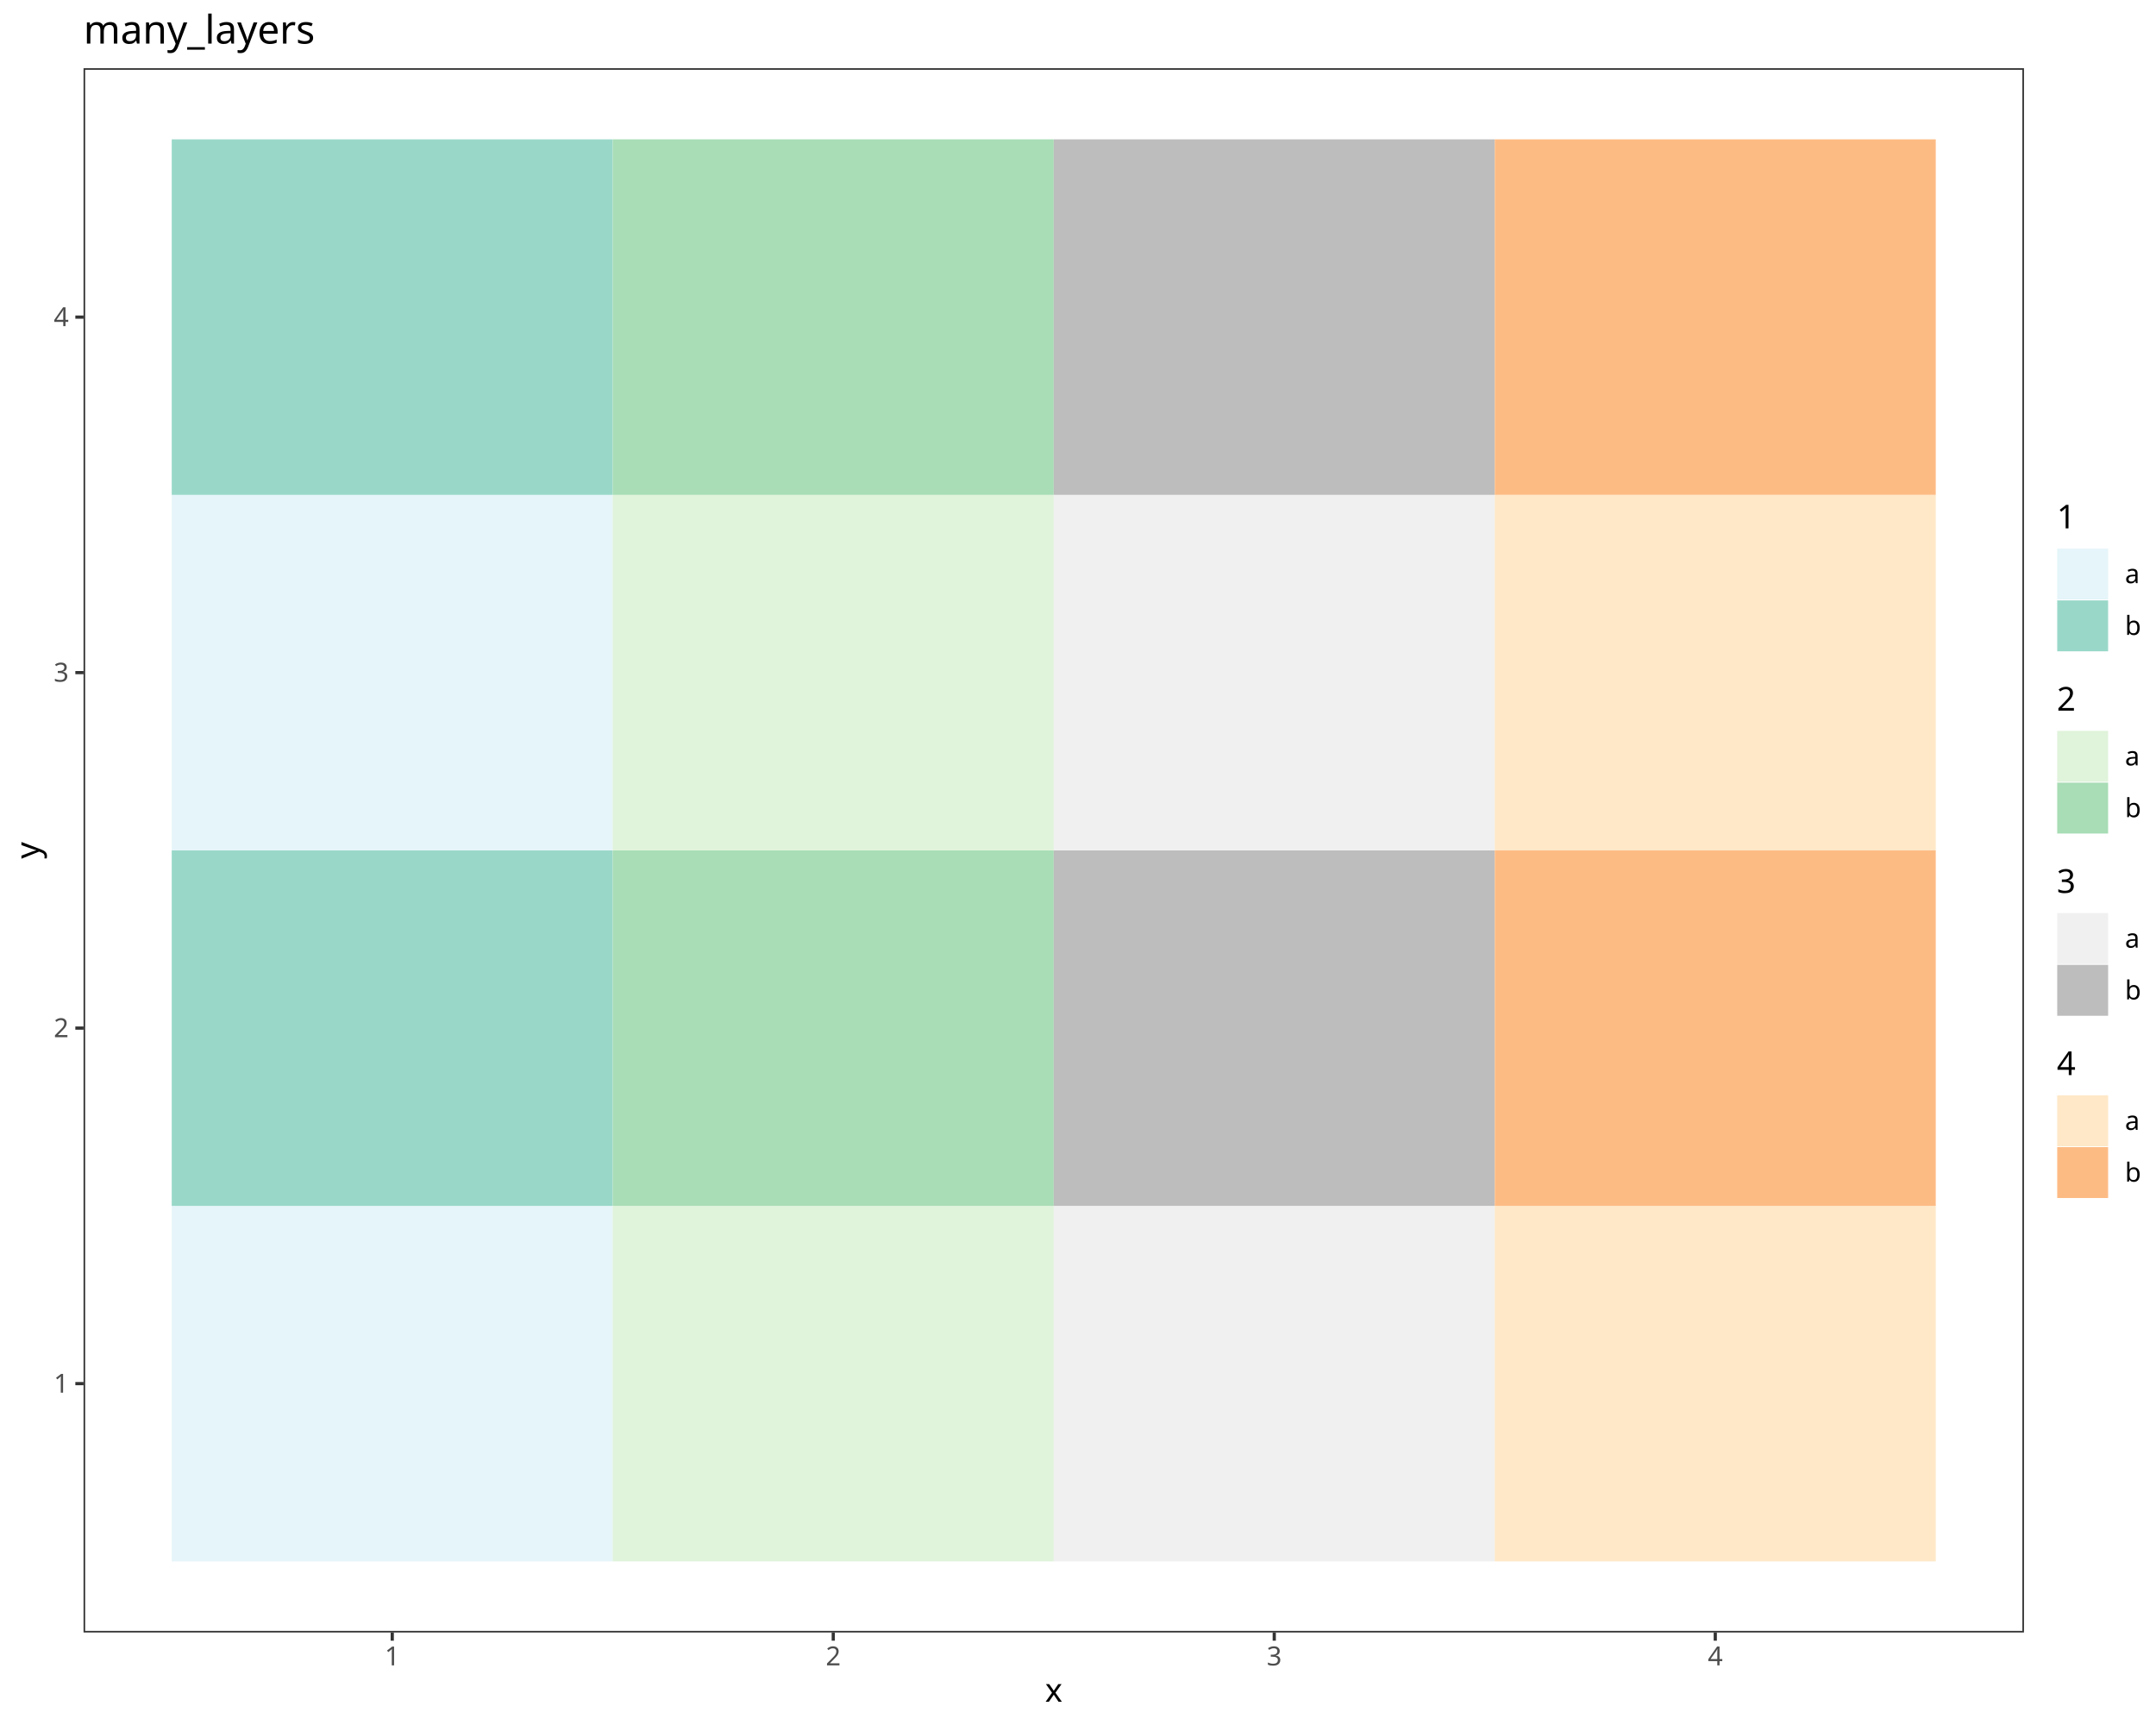
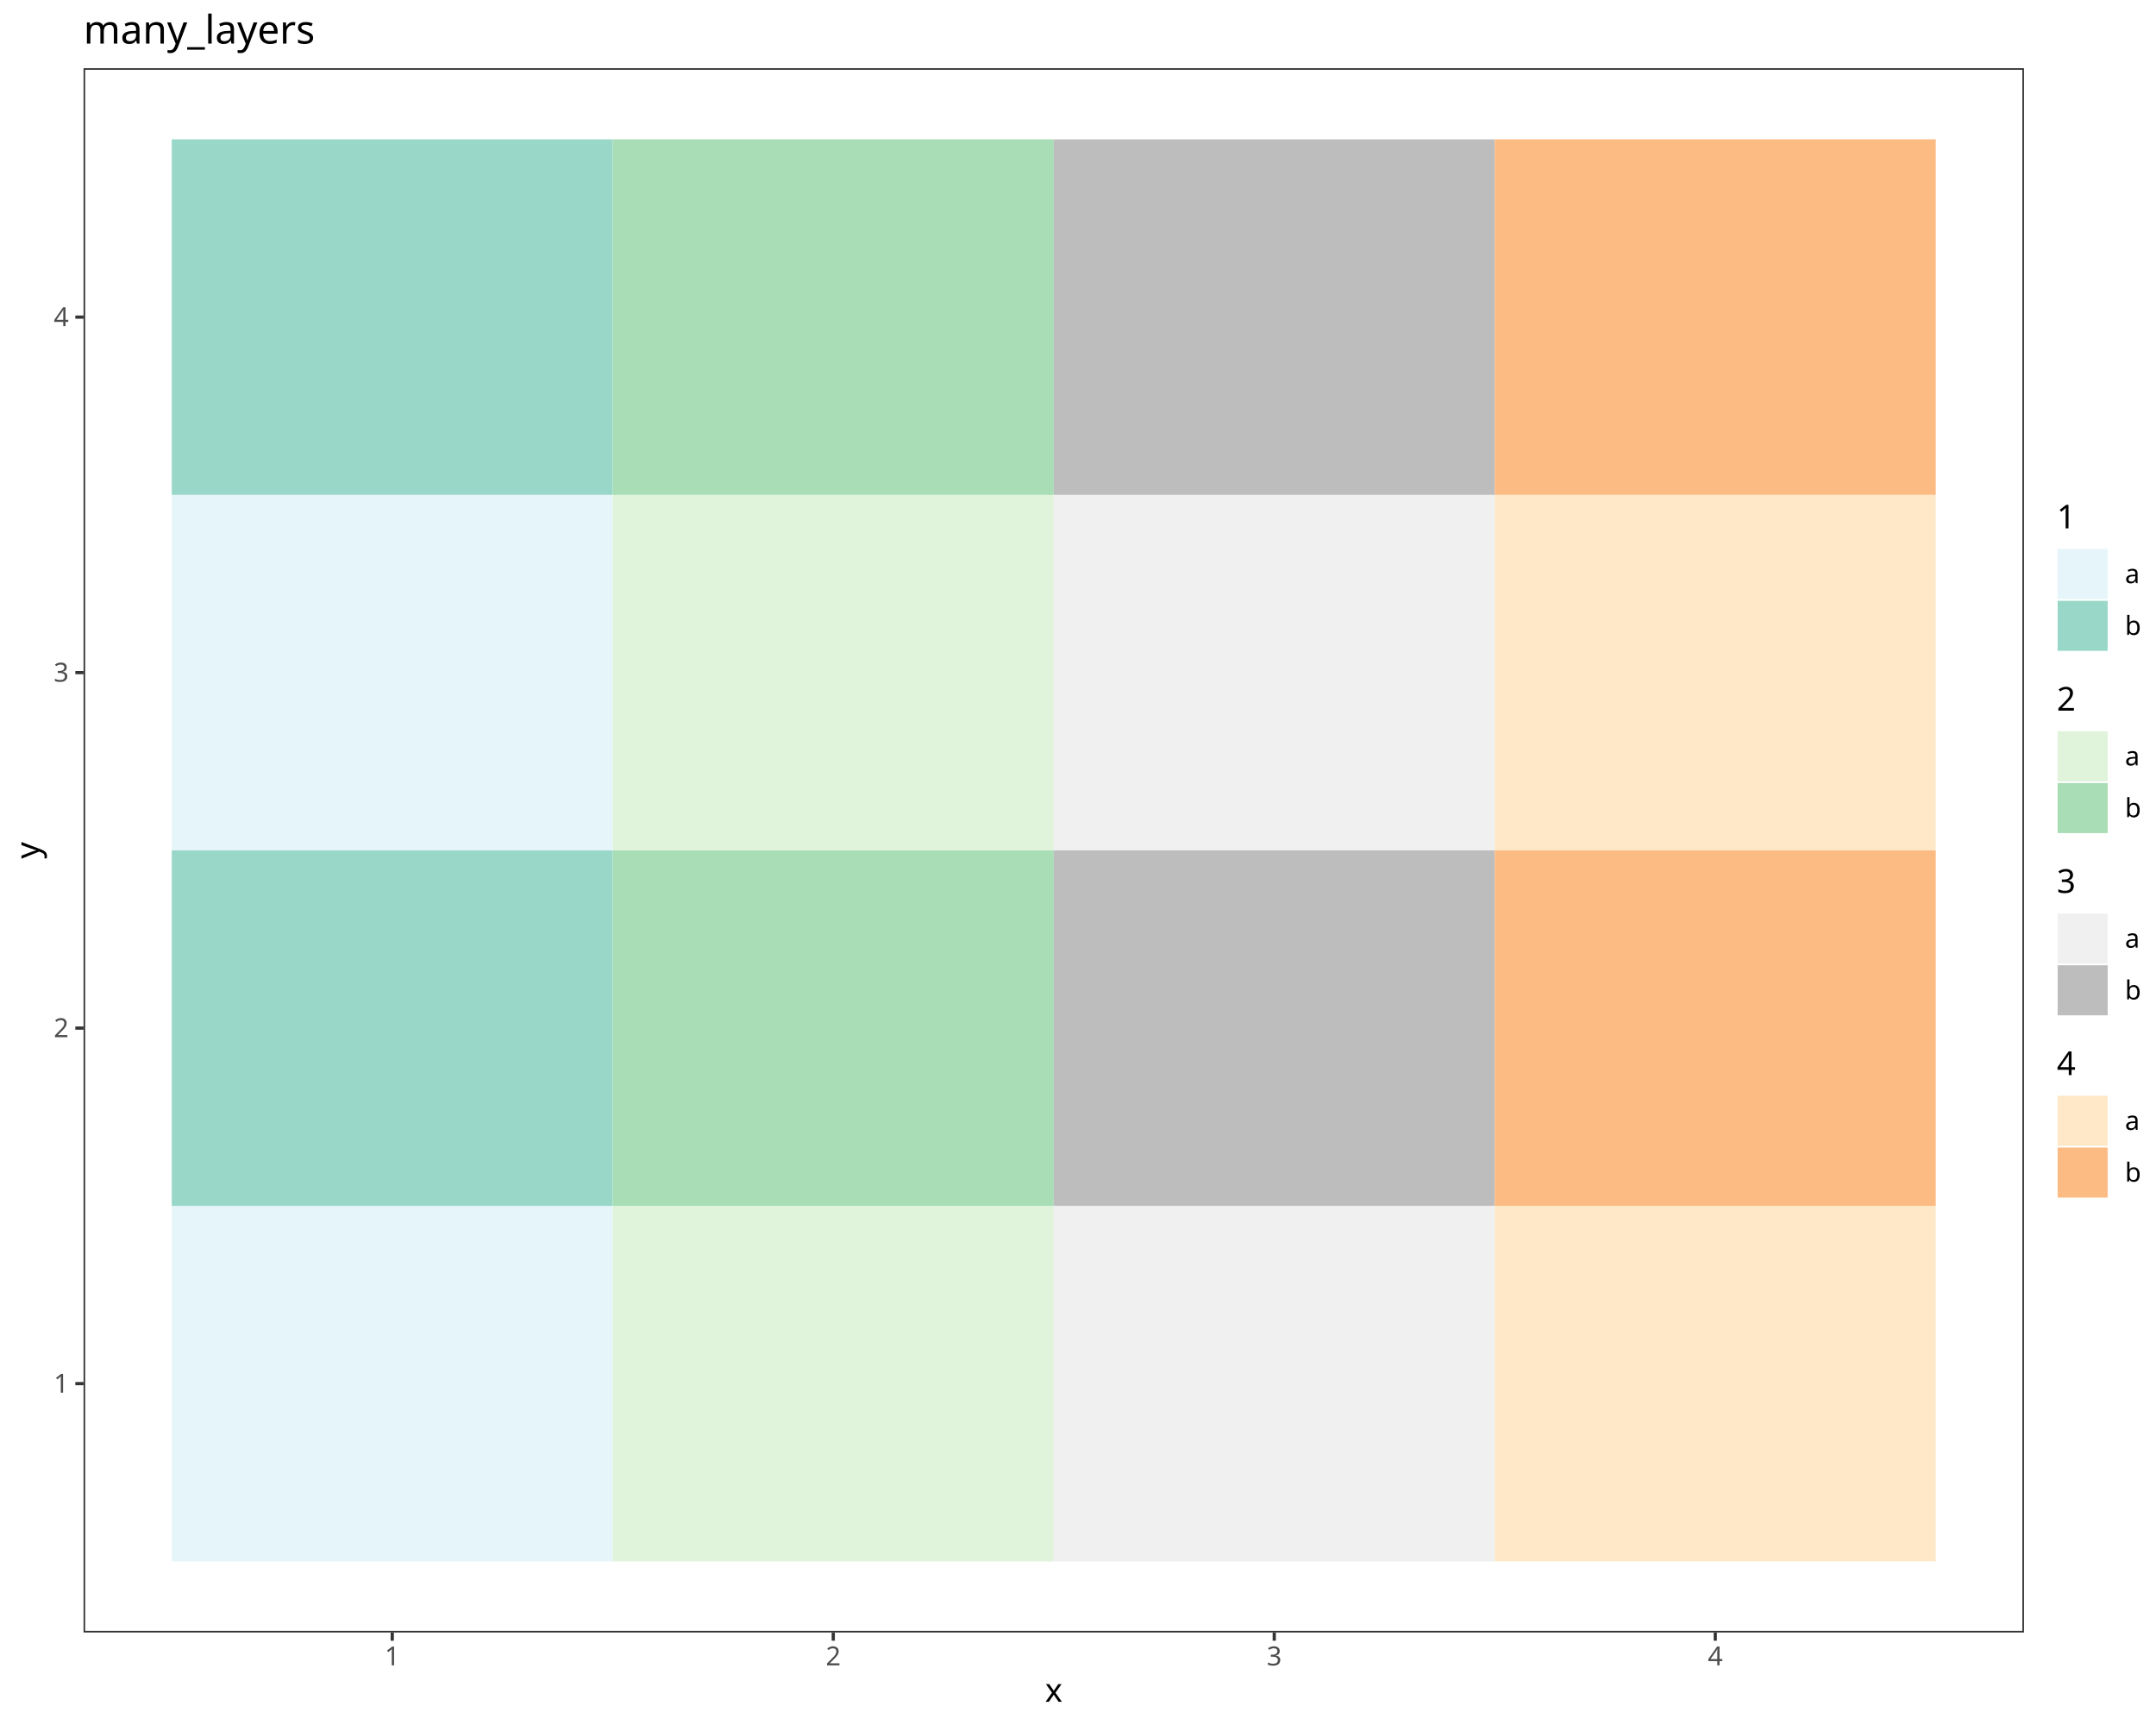
<svg xmlns="http://www.w3.org/2000/svg" class="svglite" data-engine-version="2.0" width="720.00pt" height="576.00pt" viewBox="0 0 720.00 576.00">
  <defs>
    <style type="text/css">
    .svglite line, .svglite polyline, .svglite polygon, .svglite path, .svglite rect, .svglite circle {
      fill: none;
      stroke: #000000;
      stroke-linecap: round;
      stroke-linejoin: round;
      stroke-miterlimit: 10.00;
    }
  </style>
  </defs>
  <rect width="100%" height="100%" style="stroke: none; fill: #FFFFFF;" />
  <defs>
    <clipPath id="cpMC4wMHw3MjAuMDB8MC4wMHw1NzYuMDA=">
      <rect x="0.00" y="0.00" width="720.00" height="576.00" />
    </clipPath>
  </defs>
  <g clip-path="url(#cpMC4wMHw3MjAuMDB8MC4wMHw1NzYuMDA=)">
    <rect x="0.00" y="0.00" width="720.00" height="576.00" style="stroke-width: 1.07; stroke: #FFFFFF; fill: #FFFFFF;" />
  </g>
  <defs>
    <clipPath id="cpMjcuOTB8Njc1LjkxfDIyLjc4fDU0NS4xMQ==">
      <rect x="27.90" y="22.78" width="648.01" height="522.33" />
    </clipPath>
  </defs>
  <g clip-path="url(#cpMjcuOTB8Njc1LjkxfDIyLjc4fDU0NS4xMQ==)">
    <rect x="27.90" y="22.78" width="648.01" height="522.33" style="stroke-width: 1.07; stroke: none; fill: #FFFFFF;" />
-     <rect x="57.35" y="402.66" width="147.27" height="118.71" style="stroke-width: 0.21; stroke: none; stroke-linecap: butt; stroke-linejoin: miter; fill: #E5F5F9;" />
-     <rect x="57.35" y="283.95" width="147.27" height="118.71" style="stroke-width: 0.21; stroke: none; stroke-linecap: butt; stroke-linejoin: miter; fill: #99D8C9;" />
-     <rect x="57.35" y="165.24" width="147.27" height="118.71" style="stroke-width: 0.21; stroke: none; stroke-linecap: butt; stroke-linejoin: miter; fill: #E5F5F9;" />
-     <rect x="57.35" y="46.53" width="147.27" height="118.71" style="stroke-width: 0.21; stroke: none; stroke-linecap: butt; stroke-linejoin: miter; fill: #99D8C9;" />
-     <rect x="204.63" y="402.66" width="147.27" height="118.71" style="stroke-width: 0.21; stroke: none; stroke-linecap: butt; stroke-linejoin: miter; fill: #E0F3DB;" />
-     <rect x="204.63" y="283.95" width="147.27" height="118.71" style="stroke-width: 0.21; stroke: none; stroke-linecap: butt; stroke-linejoin: miter; fill: #A8DDB5;" />
-     <rect x="204.63" y="165.24" width="147.27" height="118.71" style="stroke-width: 0.21; stroke: none; stroke-linecap: butt; stroke-linejoin: miter; fill: #E0F3DB;" />
-     <rect x="204.63" y="46.53" width="147.27" height="118.71" style="stroke-width: 0.21; stroke: none; stroke-linecap: butt; stroke-linejoin: miter; fill: #A8DDB5;" />
-     <rect x="351.90" y="402.66" width="147.27" height="118.71" style="stroke-width: 0.21; stroke: none; stroke-linecap: butt; stroke-linejoin: miter; fill: #F0F0F0;" />
-     <rect x="351.90" y="283.95" width="147.27" height="118.71" style="stroke-width: 0.21; stroke: none; stroke-linecap: butt; stroke-linejoin: miter; fill: #BDBDBD;" />
-     <rect x="351.90" y="165.24" width="147.27" height="118.71" style="stroke-width: 0.21; stroke: none; stroke-linecap: butt; stroke-linejoin: miter; fill: #F0F0F0;" />
-     <rect x="351.90" y="46.53" width="147.27" height="118.71" style="stroke-width: 0.21; stroke: none; stroke-linecap: butt; stroke-linejoin: miter; fill: #BDBDBD;" />
-     <rect x="499.18" y="402.66" width="147.27" height="118.71" style="stroke-width: 0.21; stroke: none; stroke-linecap: butt; stroke-linejoin: miter; fill: #FEE8C8;" />
-     <rect x="499.18" y="283.95" width="147.27" height="118.71" style="stroke-width: 0.21; stroke: none; stroke-linecap: butt; stroke-linejoin: miter; fill: #FDBB84;" />
-     <rect x="499.18" y="165.24" width="147.27" height="118.71" style="stroke-width: 0.21; stroke: none; stroke-linecap: butt; stroke-linejoin: miter; fill: #FEE8C8;" />
-     <rect x="499.18" y="46.53" width="147.27" height="118.71" style="stroke-width: 0.21; stroke: none; stroke-linecap: butt; stroke-linejoin: miter; fill: #FDBB84;" />
+     <rect x="57.35" y="402.66" width="147.27" height="118.71" style="stroke-width: 0.43; stroke: none; stroke-linecap: butt; stroke-linejoin: miter; fill: #E5F5F9;" />
+     <rect x="57.35" y="283.95" width="147.27" height="118.71" style="stroke-width: 0.43; stroke: none; stroke-linecap: butt; stroke-linejoin: miter; fill: #99D8C9;" />
+     <rect x="57.35" y="165.24" width="147.27" height="118.71" style="stroke-width: 0.43; stroke: none; stroke-linecap: butt; stroke-linejoin: miter; fill: #E5F5F9;" />
+     <rect x="57.35" y="46.53" width="147.27" height="118.71" style="stroke-width: 0.43; stroke: none; stroke-linecap: butt; stroke-linejoin: miter; fill: #99D8C9;" />
+     <rect x="204.63" y="402.66" width="147.27" height="118.71" style="stroke-width: 0.43; stroke: none; stroke-linecap: butt; stroke-linejoin: miter; fill: #E0F3DB;" />
+     <rect x="204.63" y="283.95" width="147.27" height="118.71" style="stroke-width: 0.43; stroke: none; stroke-linecap: butt; stroke-linejoin: miter; fill: #A8DDB5;" />
+     <rect x="204.63" y="165.24" width="147.27" height="118.71" style="stroke-width: 0.43; stroke: none; stroke-linecap: butt; stroke-linejoin: miter; fill: #E0F3DB;" />
+     <rect x="204.63" y="46.53" width="147.27" height="118.71" style="stroke-width: 0.43; stroke: none; stroke-linecap: butt; stroke-linejoin: miter; fill: #A8DDB5;" />
+     <rect x="351.90" y="402.66" width="147.27" height="118.71" style="stroke-width: 0.43; stroke: none; stroke-linecap: butt; stroke-linejoin: miter; fill: #F0F0F0;" />
+     <rect x="351.90" y="283.95" width="147.27" height="118.71" style="stroke-width: 0.43; stroke: none; stroke-linecap: butt; stroke-linejoin: miter; fill: #BDBDBD;" />
+     <rect x="351.90" y="165.24" width="147.27" height="118.71" style="stroke-width: 0.43; stroke: none; stroke-linecap: butt; stroke-linejoin: miter; fill: #F0F0F0;" />
+     <rect x="351.90" y="46.53" width="147.27" height="118.71" style="stroke-width: 0.43; stroke: none; stroke-linecap: butt; stroke-linejoin: miter; fill: #BDBDBD;" />
+     <rect x="499.18" y="402.66" width="147.27" height="118.71" style="stroke-width: 0.43; stroke: none; stroke-linecap: butt; stroke-linejoin: miter; fill: #FEE8C8;" />
+     <rect x="499.18" y="283.95" width="147.27" height="118.71" style="stroke-width: 0.43; stroke: none; stroke-linecap: butt; stroke-linejoin: miter; fill: #FDBB84;" />
+     <rect x="499.18" y="165.24" width="147.27" height="118.71" style="stroke-width: 0.43; stroke: none; stroke-linecap: butt; stroke-linejoin: miter; fill: #FEE8C8;" />
+     <rect x="499.18" y="46.53" width="147.27" height="118.71" style="stroke-width: 0.43; stroke: none; stroke-linecap: butt; stroke-linejoin: miter; fill: #FDBB84;" />
    <rect x="27.90" y="22.78" width="648.01" height="522.33" style="stroke-width: 1.07; stroke: #333333;" />
  </g>
  <g clip-path="url(#cpMC4wMHw3MjAuMDB8MC4wMHw1NzYuMDA=)">
    <text x="22.97" y="465.04" text-anchor="end" style="font-size: 8.80px; fill: #4D4D4D; font-family: sans;" textLength="4.89px" lengthAdjust="spacingAndGlyphs">1</text>
    <text x="22.97" y="346.33" text-anchor="end" style="font-size: 8.80px; fill: #4D4D4D; font-family: sans;" textLength="4.89px" lengthAdjust="spacingAndGlyphs">2</text>
    <text x="22.97" y="227.62" text-anchor="end" style="font-size: 8.80px; fill: #4D4D4D; font-family: sans;" textLength="4.89px" lengthAdjust="spacingAndGlyphs">3</text>
    <text x="22.97" y="108.91" text-anchor="end" style="font-size: 8.80px; fill: #4D4D4D; font-family: sans;" textLength="4.89px" lengthAdjust="spacingAndGlyphs">4</text>
    <polyline points="25.16,462.01 27.90,462.01 " style="stroke-width: 1.07; stroke: #333333; stroke-linecap: butt;" />
    <polyline points="25.16,343.30 27.90,343.30 " style="stroke-width: 1.07; stroke: #333333; stroke-linecap: butt;" />
    <polyline points="25.16,224.59 27.90,224.59 " style="stroke-width: 1.07; stroke: #333333; stroke-linecap: butt;" />
    <polyline points="25.16,105.88 27.90,105.88 " style="stroke-width: 1.07; stroke: #333333; stroke-linecap: butt;" />
    <polyline points="130.99,547.85 130.99,545.11 " style="stroke-width: 1.07; stroke: #333333; stroke-linecap: butt;" />
    <polyline points="278.27,547.85 278.27,545.11 " style="stroke-width: 1.07; stroke: #333333; stroke-linecap: butt;" />
    <polyline points="425.54,547.85 425.54,545.11 " style="stroke-width: 1.07; stroke: #333333; stroke-linecap: butt;" />
    <polyline points="572.82,547.85 572.82,545.11 " style="stroke-width: 1.07; stroke: #333333; stroke-linecap: butt;" />
    <text x="130.99" y="556.10" text-anchor="middle" style="font-size: 8.80px; fill: #4D4D4D; font-family: sans;" textLength="4.89px" lengthAdjust="spacingAndGlyphs">1</text>
    <text x="278.27" y="556.10" text-anchor="middle" style="font-size: 8.80px; fill: #4D4D4D; font-family: sans;" textLength="4.89px" lengthAdjust="spacingAndGlyphs">2</text>
    <text x="425.54" y="556.10" text-anchor="middle" style="font-size: 8.80px; fill: #4D4D4D; font-family: sans;" textLength="4.89px" lengthAdjust="spacingAndGlyphs">3</text>
    <text x="572.82" y="556.10" text-anchor="middle" style="font-size: 8.80px; fill: #4D4D4D; font-family: sans;" textLength="4.89px" lengthAdjust="spacingAndGlyphs">4</text>
    <text x="351.90" y="568.24" text-anchor="middle" style="font-size: 11.00px; font-family: sans;" textLength="5.50px" lengthAdjust="spacingAndGlyphs">x</text>
    <text transform="translate(13.05,283.95) rotate(-90)" text-anchor="middle" style="font-size: 11.00px; font-family: sans;" textLength="5.50px" lengthAdjust="spacingAndGlyphs">y</text>
    <rect x="686.87" y="167.72" width="27.65" height="49.89" style="stroke-width: 1.07; stroke: none; fill: #FFFFFF;" />
    <text x="686.87" y="176.44" style="font-size: 11.00px; font-family: sans;" textLength="6.12px" lengthAdjust="spacingAndGlyphs">1</text>
    <rect x="686.87" y="183.06" width="17.28" height="17.28" style="stroke-width: 1.07; stroke: none; fill: #FFFFFF;" />
-     <rect x="687.01" y="183.20" width="17.00" height="17.00" style="stroke-width: 0.21; stroke: none; stroke-linecap: butt; stroke-linejoin: miter; fill: #E5F5F9;" />
+     <rect x="687.15" y="183.34" width="16.71" height="16.71" style="stroke-width: 0.43; stroke: none; stroke-linecap: butt; stroke-linejoin: miter; fill: #E5F5F9;" />
    <rect x="686.87" y="200.34" width="17.28" height="17.28" style="stroke-width: 1.07; stroke: none; fill: #FFFFFF;" />
-     <rect x="687.01" y="200.48" width="17.00" height="17.00" style="stroke-width: 0.21; stroke: none; stroke-linecap: butt; stroke-linejoin: miter; fill: #99D8C9;" />
+     <rect x="687.15" y="200.62" width="16.71" height="16.71" style="stroke-width: 0.43; stroke: none; stroke-linecap: butt; stroke-linejoin: miter; fill: #99D8C9;" />
    <text x="709.63" y="194.72" style="font-size: 8.80px; font-family: sans;" textLength="4.89px" lengthAdjust="spacingAndGlyphs">a</text>
    <text x="709.63" y="212.00" style="font-size: 8.80px; font-family: sans;" textLength="4.89px" lengthAdjust="spacingAndGlyphs">b</text>
    <rect x="686.87" y="228.58" width="27.65" height="49.89" style="stroke-width: 1.07; stroke: none; fill: #FFFFFF;" />
    <text x="686.87" y="237.29" style="font-size: 11.00px; font-family: sans;" textLength="6.12px" lengthAdjust="spacingAndGlyphs">2</text>
    <rect x="686.87" y="243.91" width="17.28" height="17.28" style="stroke-width: 1.07; stroke: none; fill: #FFFFFF;" />
-     <rect x="687.01" y="244.05" width="17.00" height="17.00" style="stroke-width: 0.21; stroke: none; stroke-linecap: butt; stroke-linejoin: miter; fill: #E0F3DB;" />
+     <rect x="687.15" y="244.19" width="16.71" height="16.71" style="stroke-width: 0.43; stroke: none; stroke-linecap: butt; stroke-linejoin: miter; fill: #E0F3DB;" />
    <rect x="686.87" y="261.19" width="17.28" height="17.28" style="stroke-width: 1.07; stroke: none; fill: #FFFFFF;" />
-     <rect x="687.01" y="261.33" width="17.00" height="17.00" style="stroke-width: 0.21; stroke: none; stroke-linecap: butt; stroke-linejoin: miter; fill: #A8DDB5;" />
+     <rect x="687.15" y="261.47" width="16.71" height="16.71" style="stroke-width: 0.43; stroke: none; stroke-linecap: butt; stroke-linejoin: miter; fill: #A8DDB5;" />
    <text x="709.63" y="255.58" style="font-size: 8.80px; font-family: sans;" textLength="4.89px" lengthAdjust="spacingAndGlyphs">a</text>
    <text x="709.63" y="272.86" style="font-size: 8.80px; font-family: sans;" textLength="4.89px" lengthAdjust="spacingAndGlyphs">b</text>
    <rect x="686.87" y="289.43" width="27.65" height="49.89" style="stroke-width: 1.07; stroke: none; fill: #FFFFFF;" />
    <text x="686.87" y="298.14" style="font-size: 11.00px; font-family: sans;" textLength="6.12px" lengthAdjust="spacingAndGlyphs">3</text>
    <rect x="686.87" y="304.76" width="17.28" height="17.28" style="stroke-width: 1.07; stroke: none; fill: #FFFFFF;" />
-     <rect x="687.01" y="304.90" width="17.00" height="17.00" style="stroke-width: 0.21; stroke: none; stroke-linecap: butt; stroke-linejoin: miter; fill: #F0F0F0;" />
+     <rect x="687.15" y="305.04" width="16.71" height="16.71" style="stroke-width: 0.43; stroke: none; stroke-linecap: butt; stroke-linejoin: miter; fill: #F0F0F0;" />
    <rect x="686.87" y="322.04" width="17.28" height="17.28" style="stroke-width: 1.07; stroke: none; fill: #FFFFFF;" />
-     <rect x="687.01" y="322.18" width="17.00" height="17.00" style="stroke-width: 0.21; stroke: none; stroke-linecap: butt; stroke-linejoin: miter; fill: #BDBDBD;" />
+     <rect x="687.15" y="322.32" width="16.71" height="16.71" style="stroke-width: 0.43; stroke: none; stroke-linecap: butt; stroke-linejoin: miter; fill: #BDBDBD;" />
    <text x="709.63" y="316.43" style="font-size: 8.80px; font-family: sans;" textLength="4.89px" lengthAdjust="spacingAndGlyphs">a</text>
    <text x="709.63" y="333.71" style="font-size: 8.80px; font-family: sans;" textLength="4.89px" lengthAdjust="spacingAndGlyphs">b</text>
    <rect x="686.87" y="350.28" width="27.65" height="49.89" style="stroke-width: 1.07; stroke: none; fill: #FFFFFF;" />
    <text x="686.87" y="358.99" style="font-size: 11.00px; font-family: sans;" textLength="6.12px" lengthAdjust="spacingAndGlyphs">4</text>
    <rect x="686.87" y="365.61" width="17.28" height="17.28" style="stroke-width: 1.07; stroke: none; fill: #FFFFFF;" />
-     <rect x="687.01" y="365.75" width="17.00" height="17.00" style="stroke-width: 0.21; stroke: none; stroke-linecap: butt; stroke-linejoin: miter; fill: #FEE8C8;" />
+     <rect x="687.15" y="365.90" width="16.71" height="16.71" style="stroke-width: 0.43; stroke: none; stroke-linecap: butt; stroke-linejoin: miter; fill: #FEE8C8;" />
    <rect x="686.87" y="382.89" width="17.28" height="17.28" style="stroke-width: 1.07; stroke: none; fill: #FFFFFF;" />
-     <rect x="687.01" y="383.03" width="17.00" height="17.00" style="stroke-width: 0.21; stroke: none; stroke-linecap: butt; stroke-linejoin: miter; fill: #FDBB84;" />
+     <rect x="687.15" y="383.18" width="16.71" height="16.71" style="stroke-width: 0.43; stroke: none; stroke-linecap: butt; stroke-linejoin: miter; fill: #FDBB84;" />
    <text x="709.63" y="377.28" style="font-size: 8.80px; font-family: sans;" textLength="4.89px" lengthAdjust="spacingAndGlyphs">a</text>
    <text x="709.63" y="394.56" style="font-size: 8.80px; font-family: sans;" textLength="4.89px" lengthAdjust="spacingAndGlyphs">b</text>
    <text x="27.90" y="14.56" style="font-size: 13.20px; font-family: sans;" textLength="74.85px" lengthAdjust="spacingAndGlyphs">many_layers</text>
  </g>
</svg>
